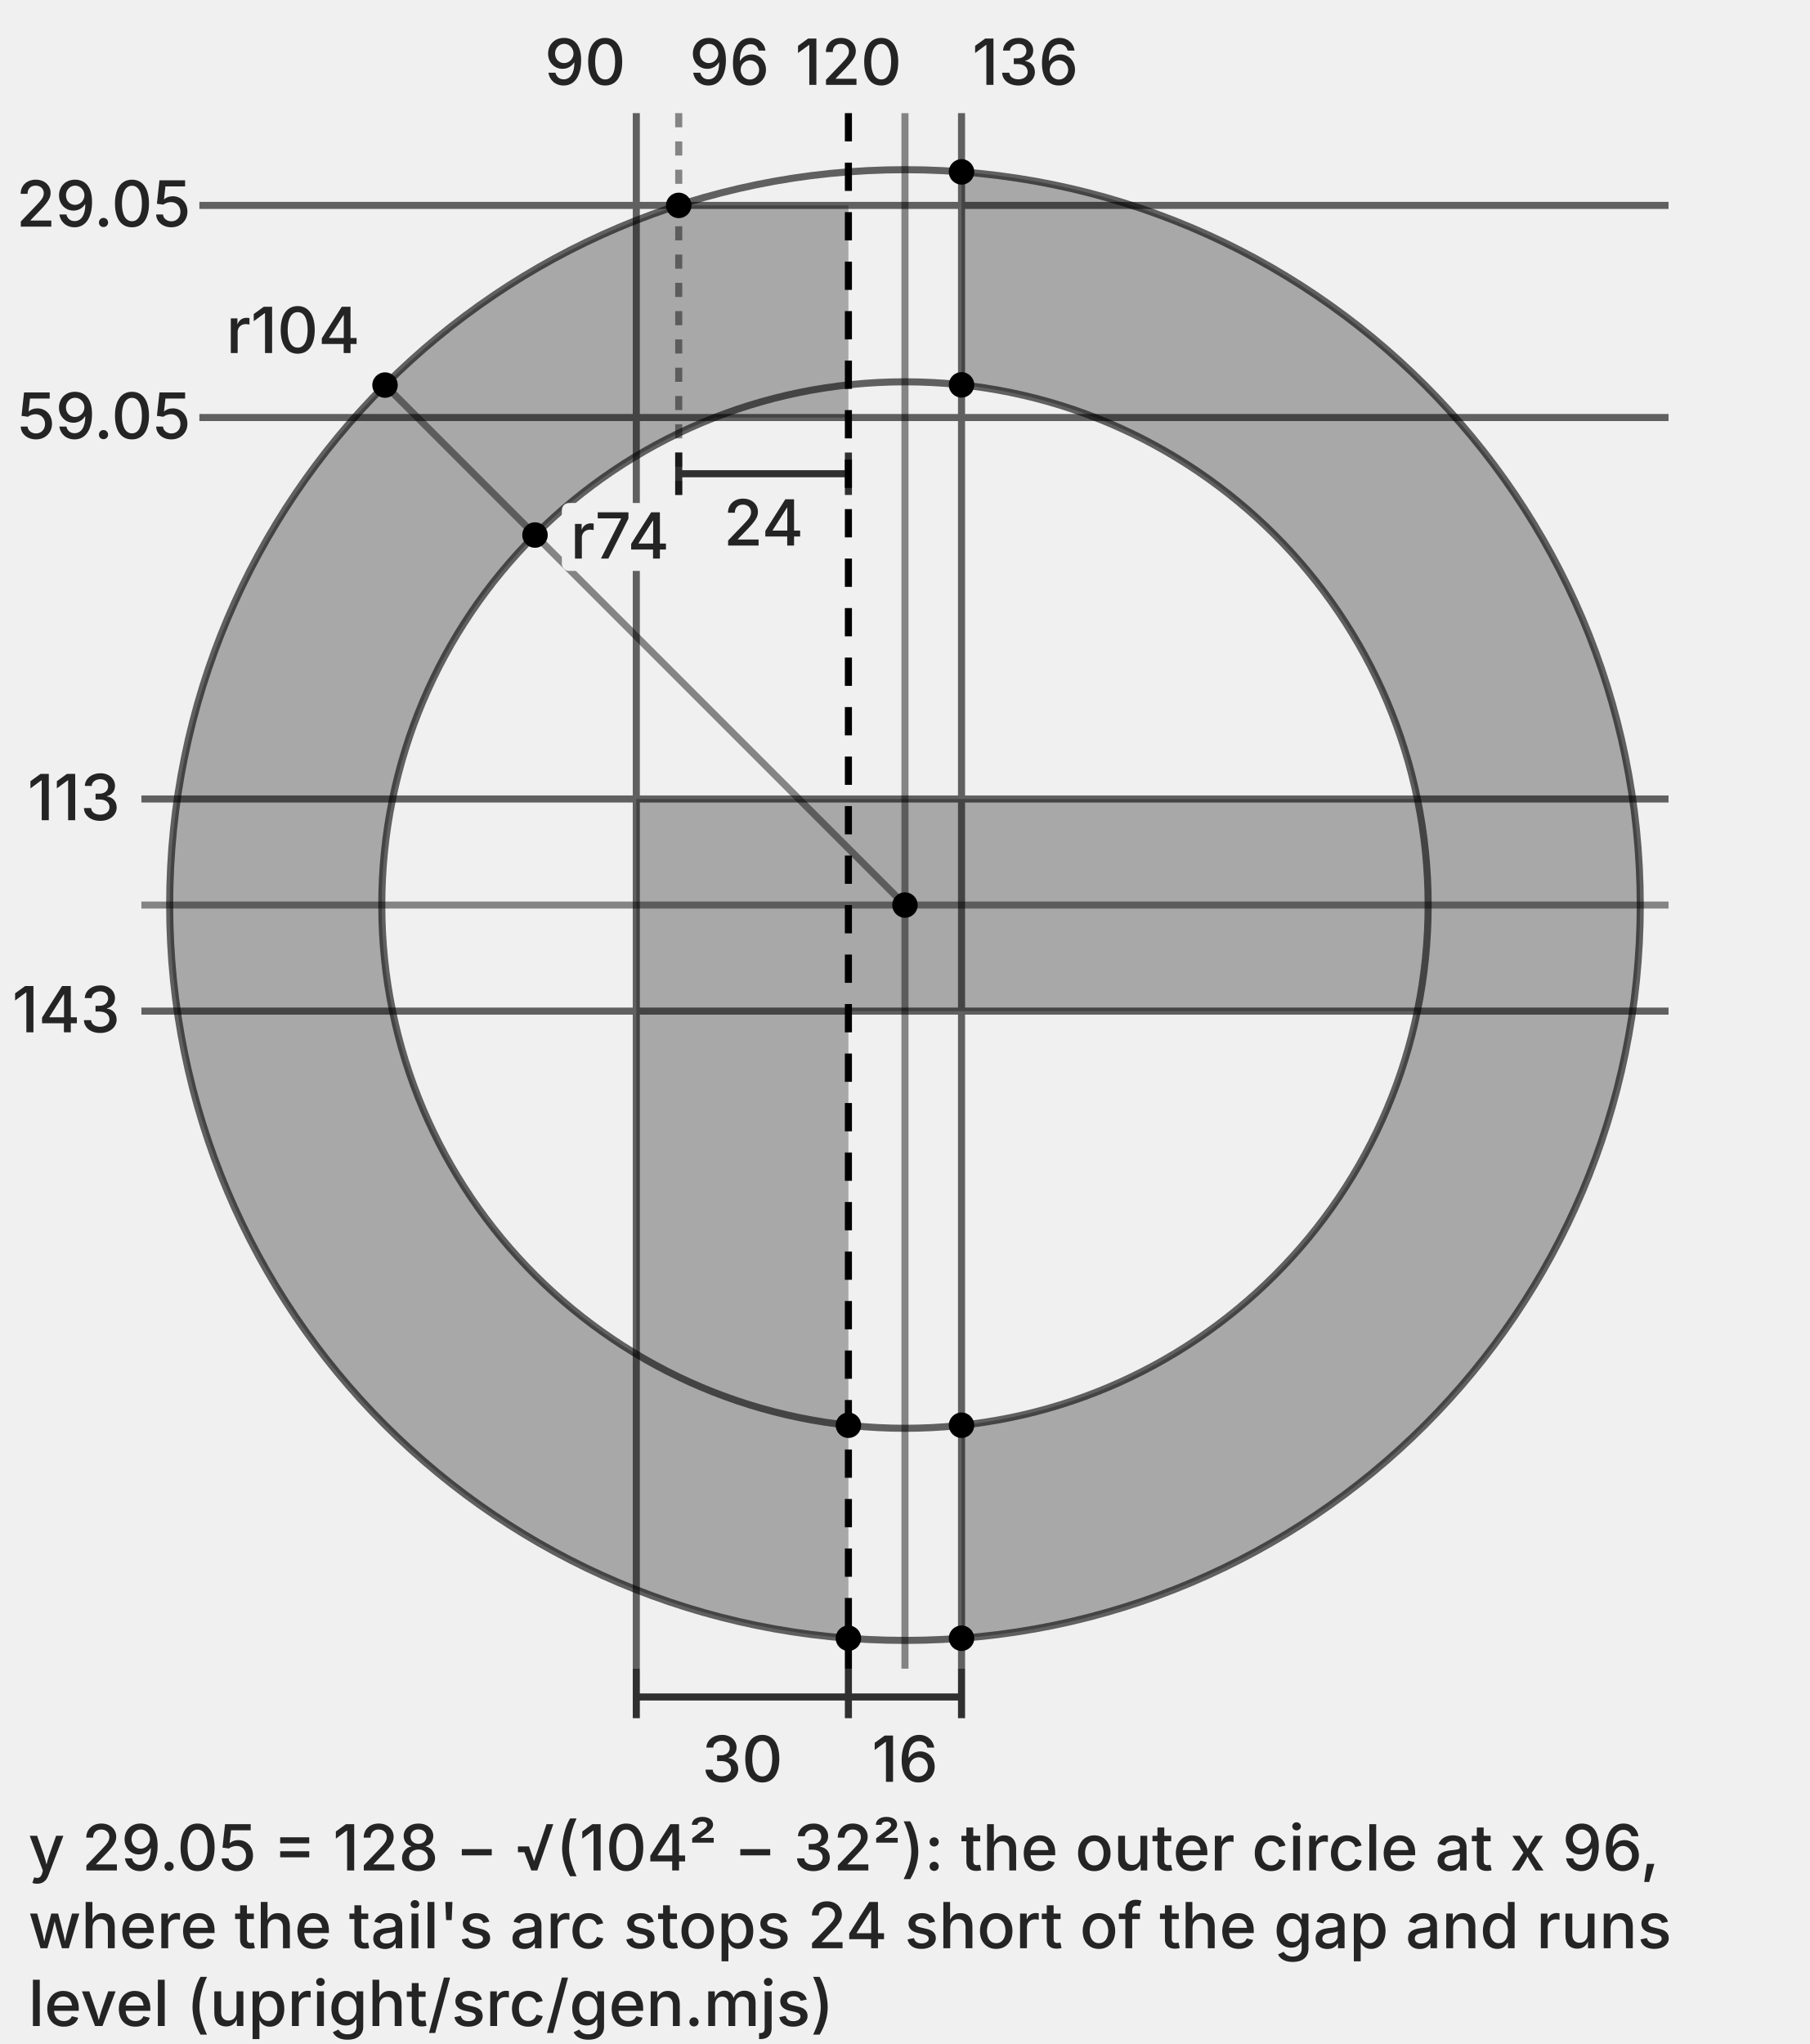
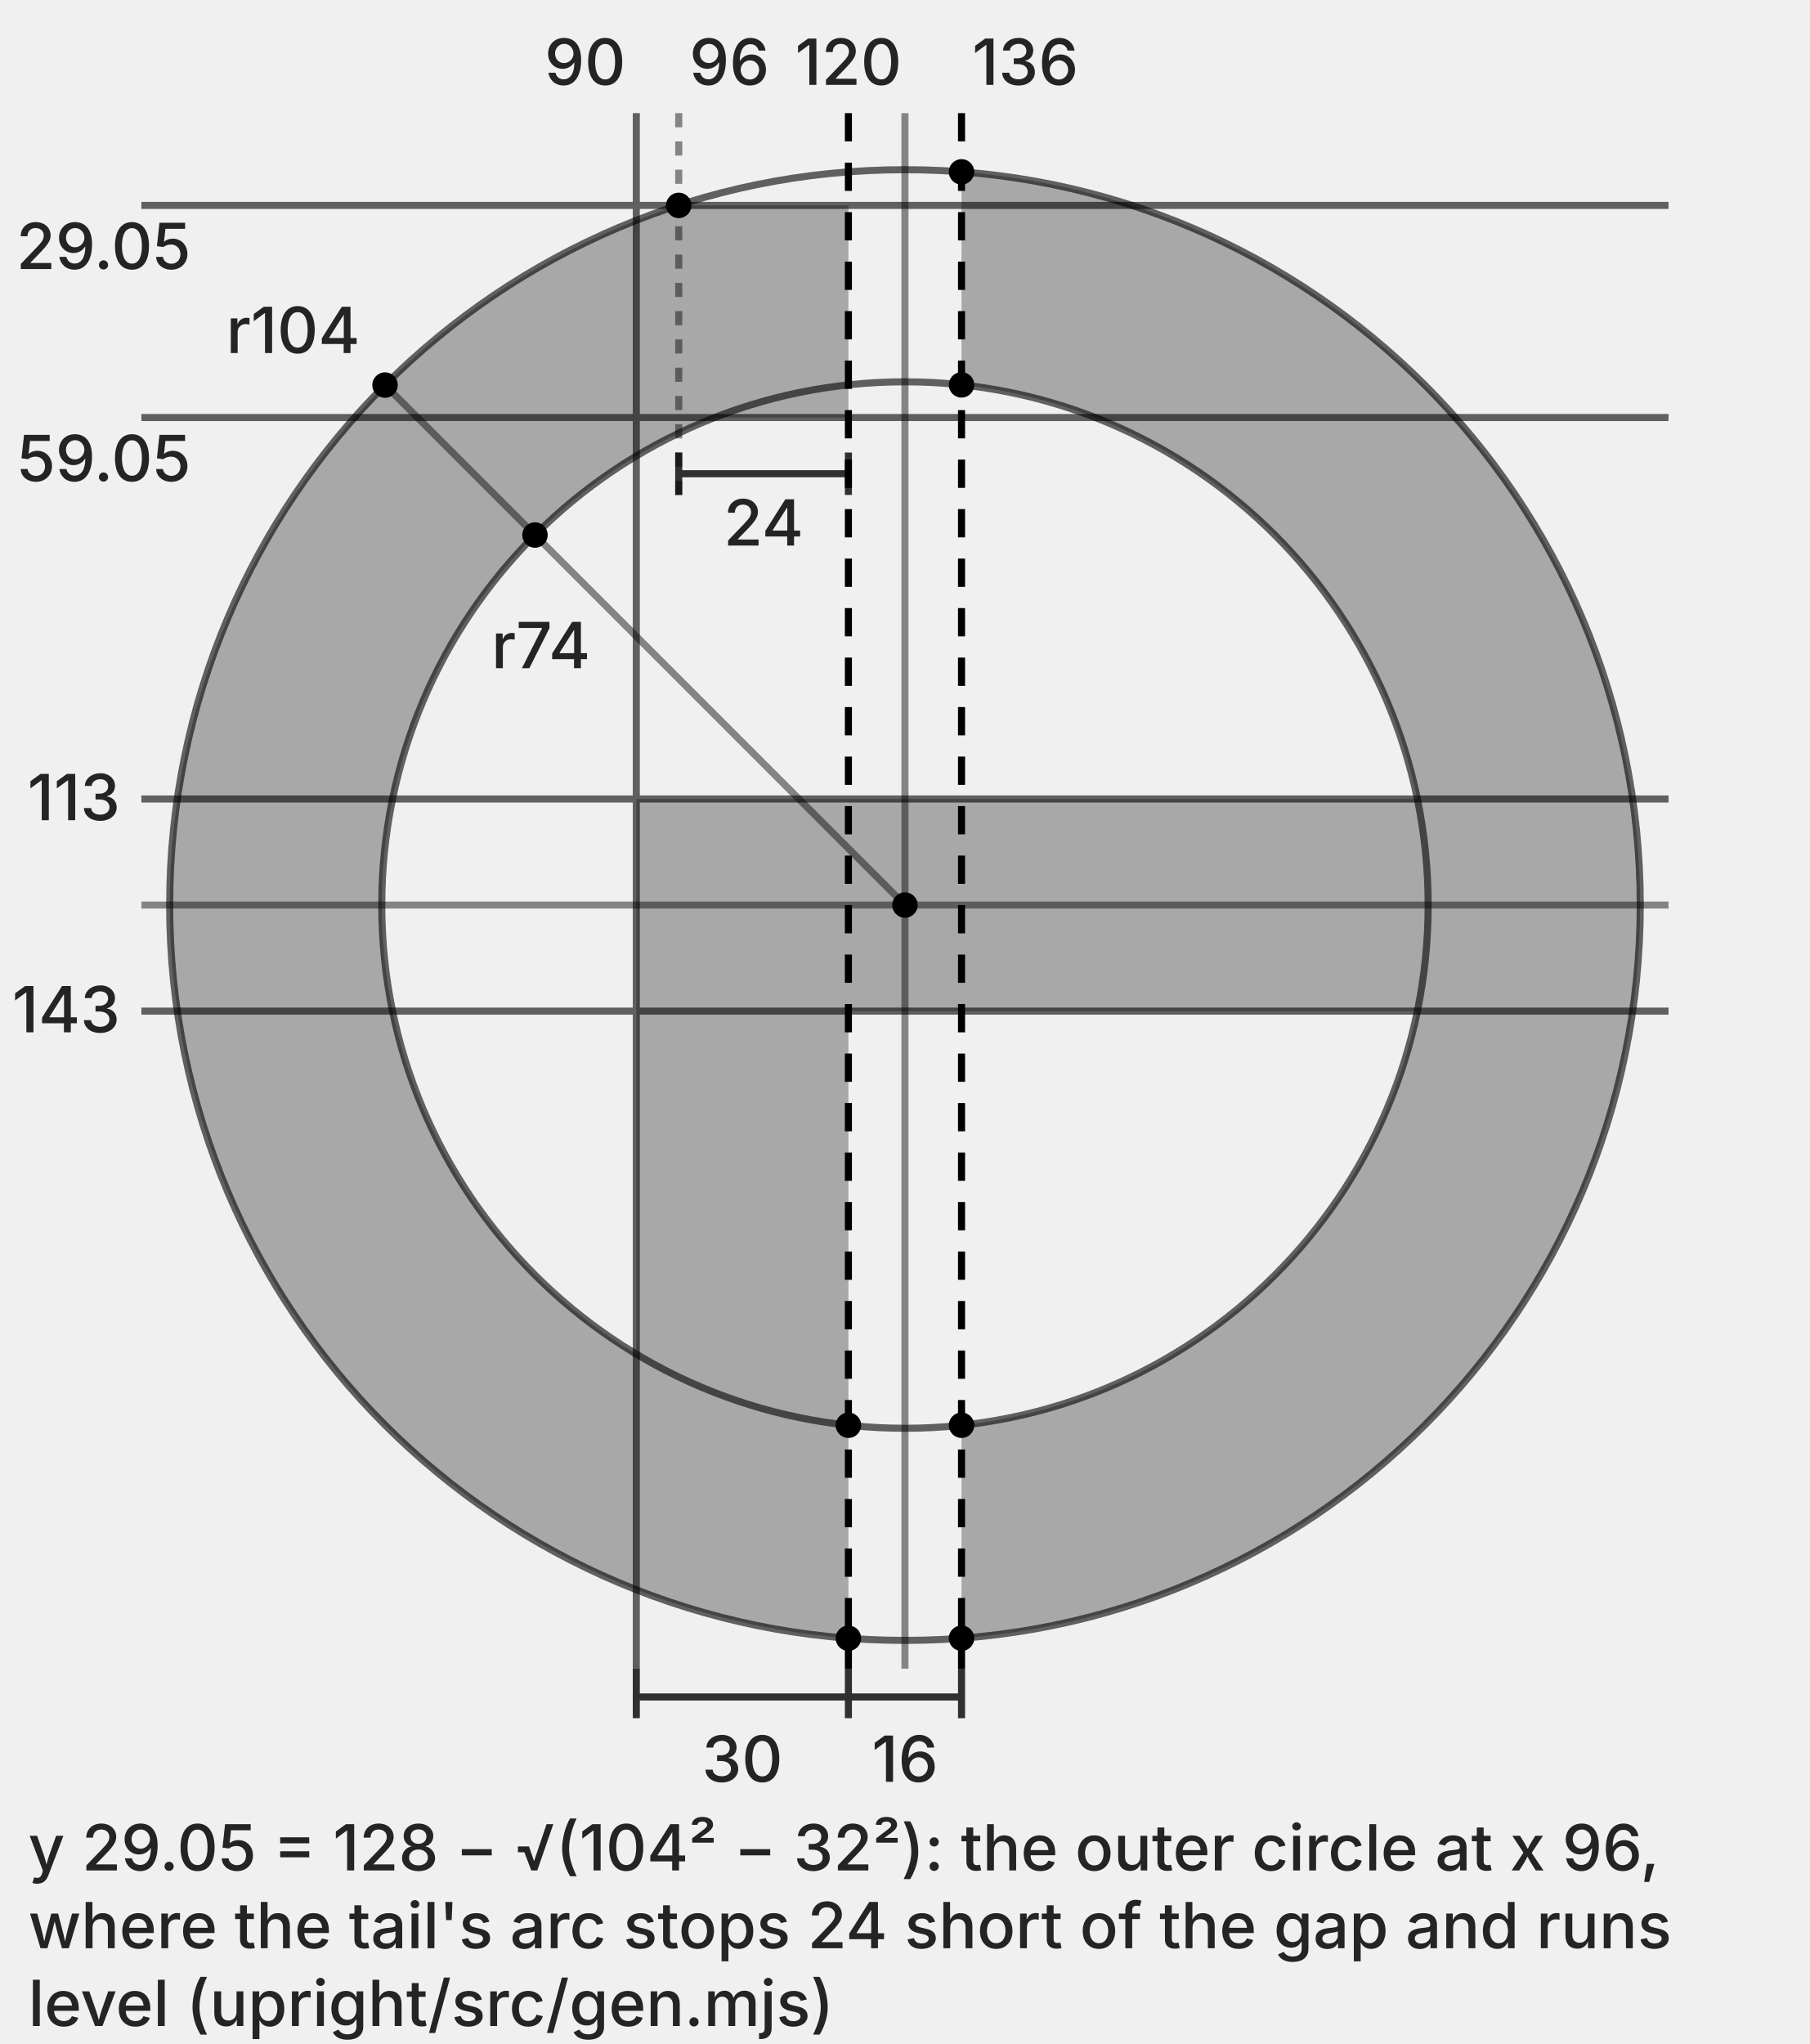
<svg xmlns="http://www.w3.org/2000/svg" viewBox="0 0 256 289.08" width="256" height="289.08" fill="currentColor" role="img" aria-label="upright-fix-c construction">
  <defs>
    <mask id="ko-upright-fix-c" maskUnits="userSpaceOnUse" x="0" y="0" width="256" height="289.08">
      <rect x="0" y="0" width="256" height="289.08" fill="#fff" />
-       <rect x="98.22" y="244.14" width="13.56" height="9.6" rx="1" fill="#000" />
-       <rect x="121.85" y="244.14" width="12.3" height="9.6" rx="1" fill="#000" />
-       <rect x="101.22" y="69.3" width="13.56" height="9.6" rx="1" fill="#000" />
-       <rect x="76.14" y="4.14" width="13.56" height="9.6" rx="1" fill="#000" />
-       <rect x="96.3" y="4.14" width="13.56" height="9.6" rx="1" fill="#000" />
-       <rect x="111.06" y="4.14" width="17.88" height="9.6" rx="1" fill="#000" />
-       <rect x="136.3" y="4.14" width="17.88" height="9.6" rx="1" fill="#000" />
-       <rect x="0.87" y="24.19" width="27.33" height="9.6" rx="1" fill="#000" />
-       <rect x="0.87" y="54.19" width="27.33" height="9.6" rx="1" fill="#000" />
-       <rect x="1.58" y="108.14" width="16.62" height="9.6" rx="1" fill="#000" />
-       <rect x="0.32" y="138.14" width="17.88" height="9.6" rx="1" fill="#000" />
-       <rect x="30.64" y="42.07" width="21.48" height="9.6" rx="1" fill="#000" />
-       <rect x="79.47" y="71.14" width="17.16" height="9.6" rx="1" fill="#000" />
-       <rect x="2.8" y="256.68" width="238.29" height="9.6" rx="1" fill="#000" />
-       <rect x="2.8" y="267.68" width="232.98" height="9.6" rx="1" fill="#000" />
-       <rect x="2.8" y="278.68" width="120.75" height="9.6" rx="1" fill="#000" />
+       <rect x="98.08" y="244.14" width="13.85" height="9.6" rx="1" fill="#000" />
+       <rect x="122.1" y="244.14" width="11.8" height="9.6" rx="1" fill="#000" />
+       <rect x="101.14" y="69.3" width="13.71" height="9.6" rx="1" fill="#000" />
+       <rect x="75.82" y="4.14" width="13.88" height="9.6" rx="1" fill="#000" />
+       <rect x="96.3" y="4.14" width="13.74" height="9.6" rx="1" fill="#000" />
+       <rect x="111.26" y="4.14" width="17.49" height="9.6" rx="1" fill="#000" />
+       <rect x="136.3" y="4.14" width="17.45" height="9.6" rx="1" fill="#000" />
+       <rect x="1.1" y="30.19" width="27.1" height="9.6" rx="1" fill="#000" />
+       <rect x="1.22" y="60.19" width="26.98" height="9.6" rx="1" fill="#000" />
+       <rect x="2.69" y="108.14" width="15.51" height="9.6" rx="1" fill="#000" />
+       <rect x="0.52" y="138.14" width="17.68" height="9.6" rx="1" fill="#000" />
+       <rect x="30.8" y="42.07" width="21.33" height="9.6" rx="1" fill="#000" />
+       <rect x="68.3" y="86.64" width="16.4" height="9.6" rx="1" fill="#000" />
+       <rect x="2.8" y="256.68" width="233.12" height="9.6" rx="1" fill="#000" />
+       <rect x="2.8" y="267.68" width="234.8" height="9.6" rx="1" fill="#000" />
+       <rect x="2.8" y="278.68" width="116.34" height="9.6" rx="1" fill="#000" />
    </mask>
  </defs>
  <g mask="url(#ko-upright-fix-c)">
    <path opacity="0.3" fill-rule="evenodd" d="M120 29.05L96 29.05A104 104 0 0 0 120 231.69L120 143L200.46 143A74 74 0 0 1 136 201.57L136 231.69A104 104 0 0 0 136 24.31L136 54.43A74 74 0 0 1 200.46 113L90 113L90 191.5A74 74 0 0 1 101.14 59.05L120 59.05Z" />
    <g fill="none" stroke="currentColor" stroke-width="1">
      <circle cx="128" cy="128" r="104" opacity="0.6" vector-effect="non-scaling-stroke" />
      <circle cx="128" cy="128" r="74" opacity="0.6" vector-effect="non-scaling-stroke" />
      <path opacity="0.45" vector-effect="non-scaling-stroke" d="M128 16L128 236M20 128L236 128M128 128L54.46 54.46" />
-       <path opacity="0.6" vector-effect="non-scaling-stroke" d="M20 29.05L236 29.05M20 59.05L236 59.05M20 113L236 113M20 143L236 143M90 16L90 236M136 16L136 236" />
-       <path opacity="1" stroke-dasharray="4 3" vector-effect="non-scaling-stroke" d="M120 16L120 236" />
+       <path opacity="0.6" vector-effect="non-scaling-stroke" d="M20 29.05L236 29.05M20 59.05L236 59.05M20 113L236 113M20 143L236 143M90 16L90 236" />
+       <path opacity="1" stroke-dasharray="4 3" vector-effect="non-scaling-stroke" d="M120 16L120 236M136 16L136 236" />
      <path opacity="0.8" vector-effect="non-scaling-stroke" d="M90 240H120M90 236V243M120 236V243M120 240H136M120 236V243M136 236V243M96 67H120M96 64V70M120 64V70" />
      <path opacity="0.45" stroke-dasharray="2 2" vector-effect="non-scaling-stroke" d="M96 16L96 71" />
    </g>
    <g>
      <circle cx="128" cy="128" r="1.8" />
      <circle cx="120" cy="231.69" r="1.8" />
      <circle cx="120" cy="201.57" r="1.8" />
      <circle cx="136" cy="201.57" r="1.8" />
      <circle cx="136" cy="231.69" r="1.8" />
      <circle cx="136" cy="24.31" r="1.8" />
      <circle cx="136" cy="54.43" r="1.8" />
      <circle cx="54.46" cy="54.46" r="1.8" />
      <circle cx="75.67" cy="75.67" r="1.8" />
      <circle cx="96" cy="29.05" r="1.8" />
    </g>
  </g>
  <g font-family="Inter, ui-sans-serif, system-ui, sans-serif" font-size="9" font-weight="500" opacity="0.85">
-     <text textLength="11.44" x="105" y="252" text-anchor="middle">30</text>
-     <text textLength="9.41" x="128" y="252" text-anchor="middle">16</text>
-     <text textLength="11.31" x="108" y="77.16" text-anchor="middle">24</text>
-     <text textLength="11.47" x="88.5" y="12" text-anchor="end">90</text>
-     <text textLength="11.33" x="97.5" y="12">96</text>
-     <text textLength="15.08" x="120" y="12" text-anchor="middle">120</text>
-     <text textLength="15.03" x="137.5" y="12">136</text>
-     <text textLength="24.69" x="27" y="32.05" text-anchor="end">29.05</text>
-     <text textLength="24.56" x="27" y="62.05" text-anchor="end">59.05</text>
-     <text textLength="13.11" x="17" y="116" text-anchor="end">113</text>
-     <text textLength="15.27" x="17" y="146" text-anchor="end">143</text>
-     <text textLength="18.92" x="50.92" y="49.93" text-anchor="end">r104</text>
-     <text textLength="14.00" x="80.67" y="79">r74</text>
-     <text textLength="230.47" x="4" y="264.54">y 29.05 = 128 − √(104² − 32²): the outer circle at x 96,</text>
-     <text textLength="232.16" x="4" y="275.54">where the tail's arc stops 24 short of the gap and runs</text>
-     <text textLength="113.81" x="4" y="286.54">level (upright/src/gen.mjs)</text>
+     <text x="105" y="252" text-anchor="middle" textLength="11.45" lengthAdjust="spacingAndGlyphs">30</text>
+     <text x="128" y="252" text-anchor="middle" textLength="9.4" lengthAdjust="spacingAndGlyphs">16</text>
+     <text x="108" y="77.16" text-anchor="middle" textLength="11.31" lengthAdjust="spacingAndGlyphs">24</text>
+     <text x="88.5" y="12" text-anchor="end" textLength="11.48" lengthAdjust="spacingAndGlyphs">90</text>
+     <text x="97.5" y="12" textLength="11.34" lengthAdjust="spacingAndGlyphs">96</text>
+     <text x="120" y="12" text-anchor="middle" textLength="15.09" lengthAdjust="spacingAndGlyphs">120</text>
+     <text x="137.5" y="12" textLength="15.05" lengthAdjust="spacingAndGlyphs">136</text>
+     <text x="27" y="38.05" text-anchor="end" textLength="24.7" lengthAdjust="spacingAndGlyphs">29.05</text>
+     <text x="27" y="68.05" text-anchor="end" textLength="24.58" lengthAdjust="spacingAndGlyphs">59.05</text>
+     <text x="17" y="116" text-anchor="end" textLength="13.11" lengthAdjust="spacingAndGlyphs">113</text>
+     <text x="17" y="146" text-anchor="end" textLength="15.28" lengthAdjust="spacingAndGlyphs">143</text>
+     <text x="50.92" y="49.93" text-anchor="end" textLength="18.93" lengthAdjust="spacingAndGlyphs">r104</text>
+     <text x="69.5" y="94.5" textLength="14" lengthAdjust="spacingAndGlyphs">r74</text>
+     <text x="4" y="264.54" textLength="230.72" lengthAdjust="spacingAndGlyphs">y 29.05 = 128 − √(104² − 32²): the outer circle at x 96,</text>
+     <text x="4" y="275.54" textLength="232.4" lengthAdjust="spacingAndGlyphs">where the tail's arc stops 24 short of the gap and runs</text>
+     <text x="4" y="286.54" textLength="113.94" lengthAdjust="spacingAndGlyphs">level (upright/src/gen.mjs)</text>
  </g>
</svg>
